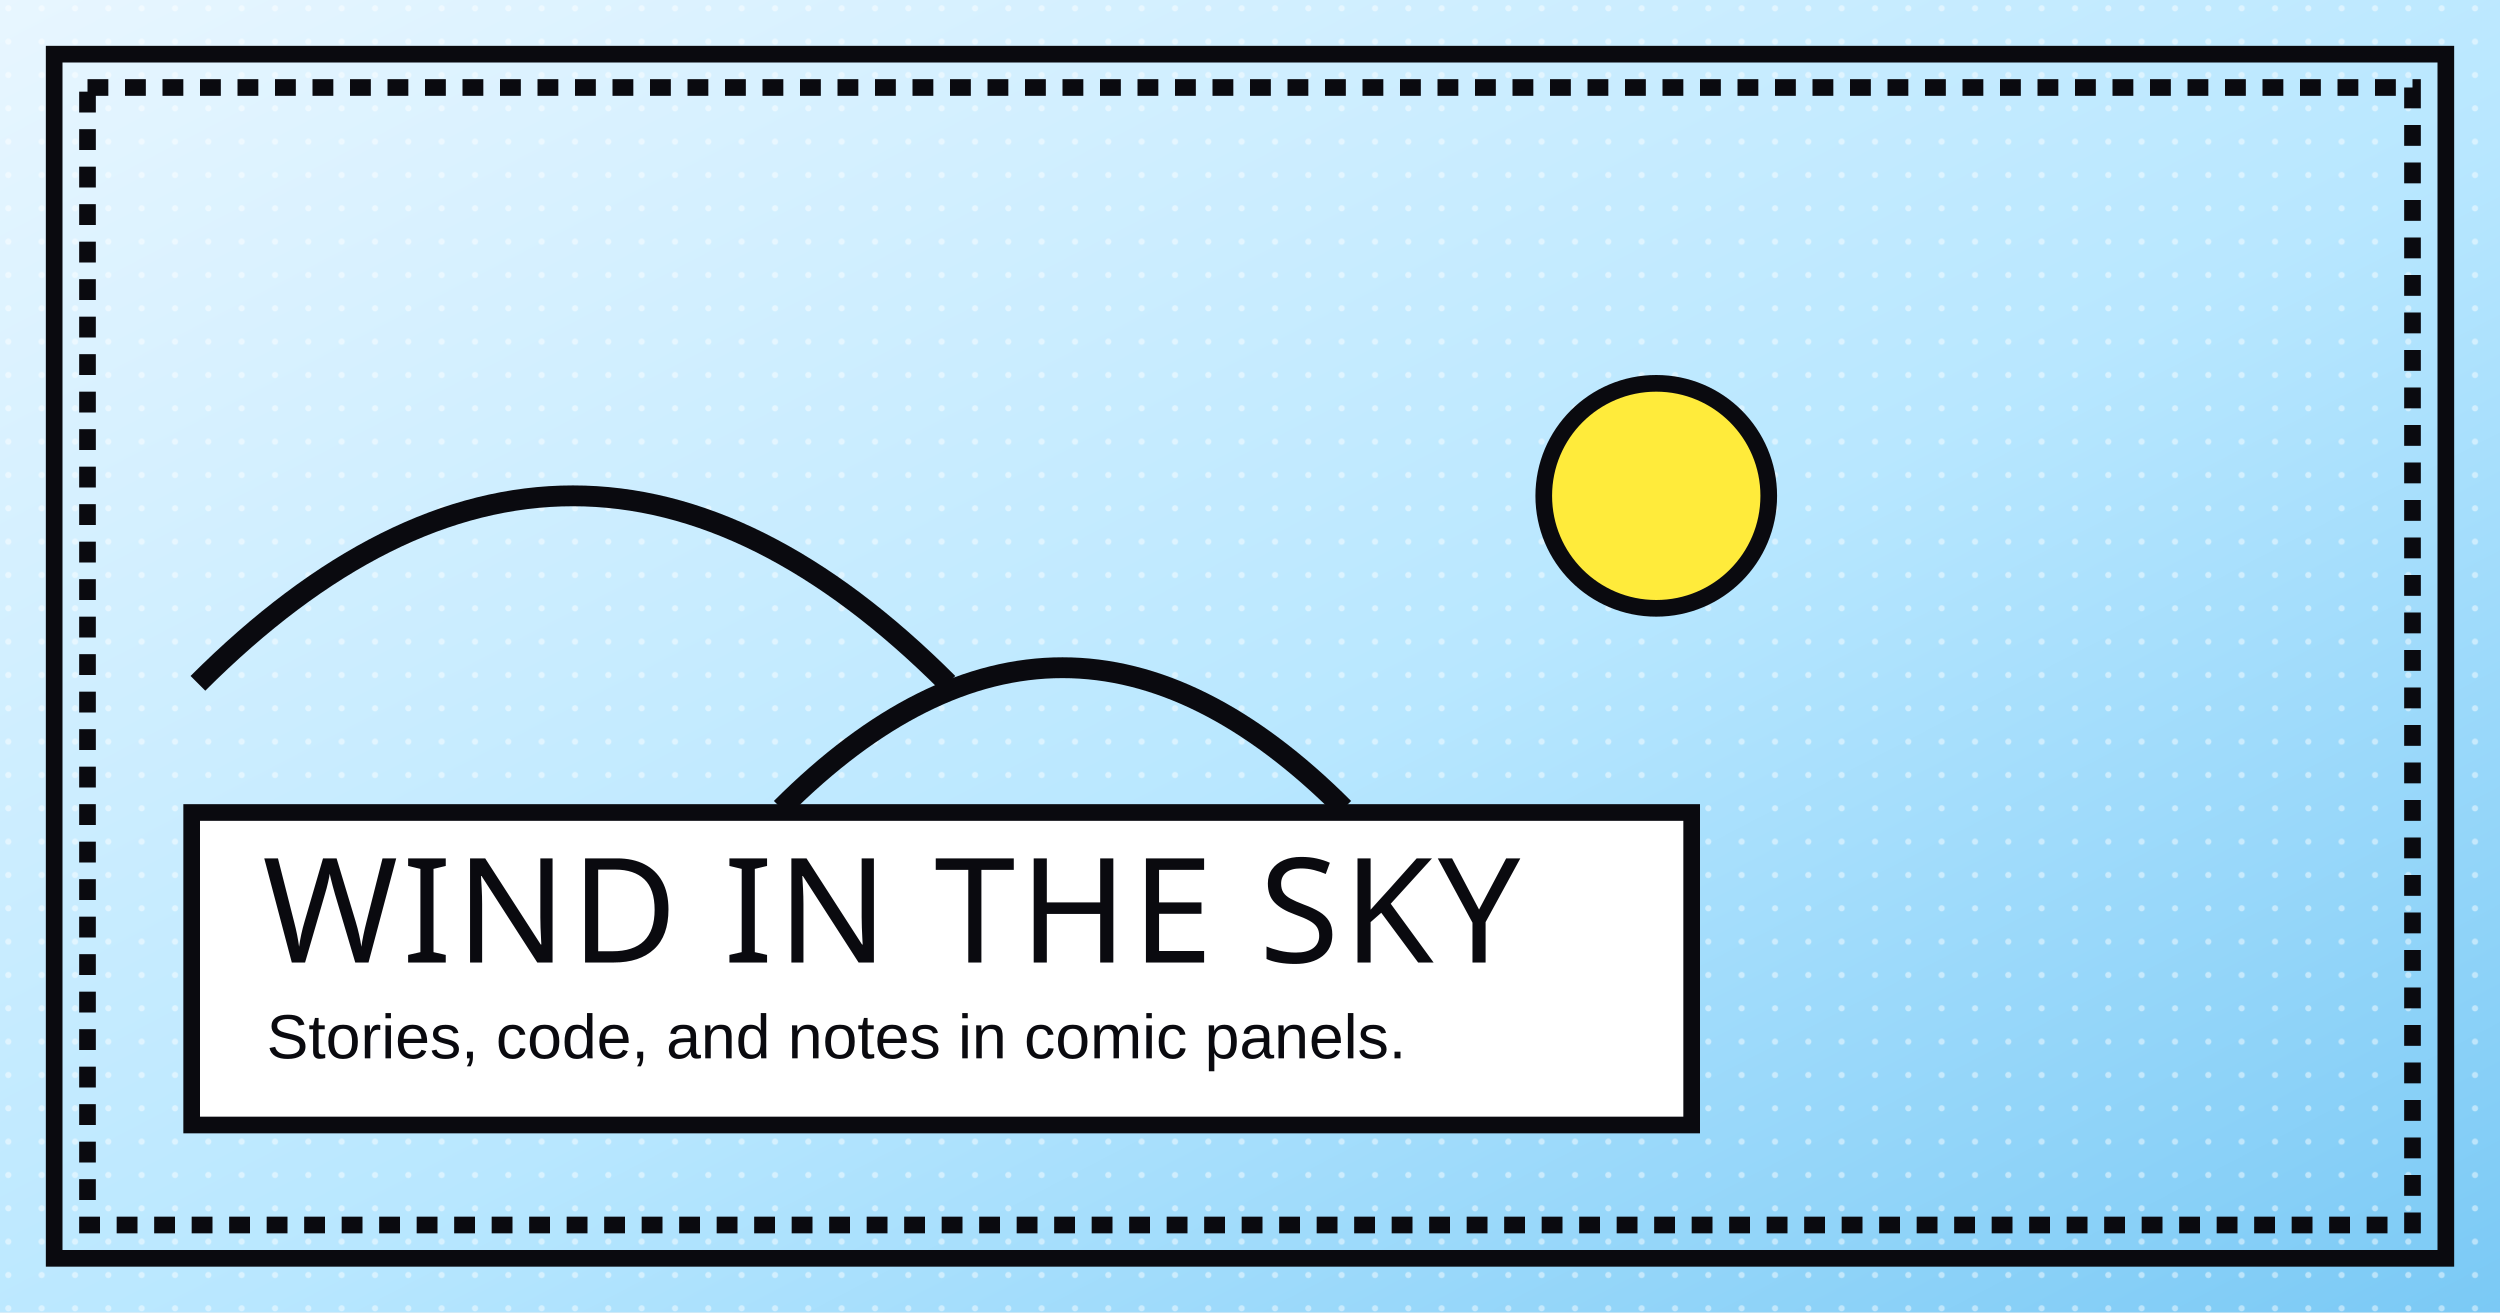
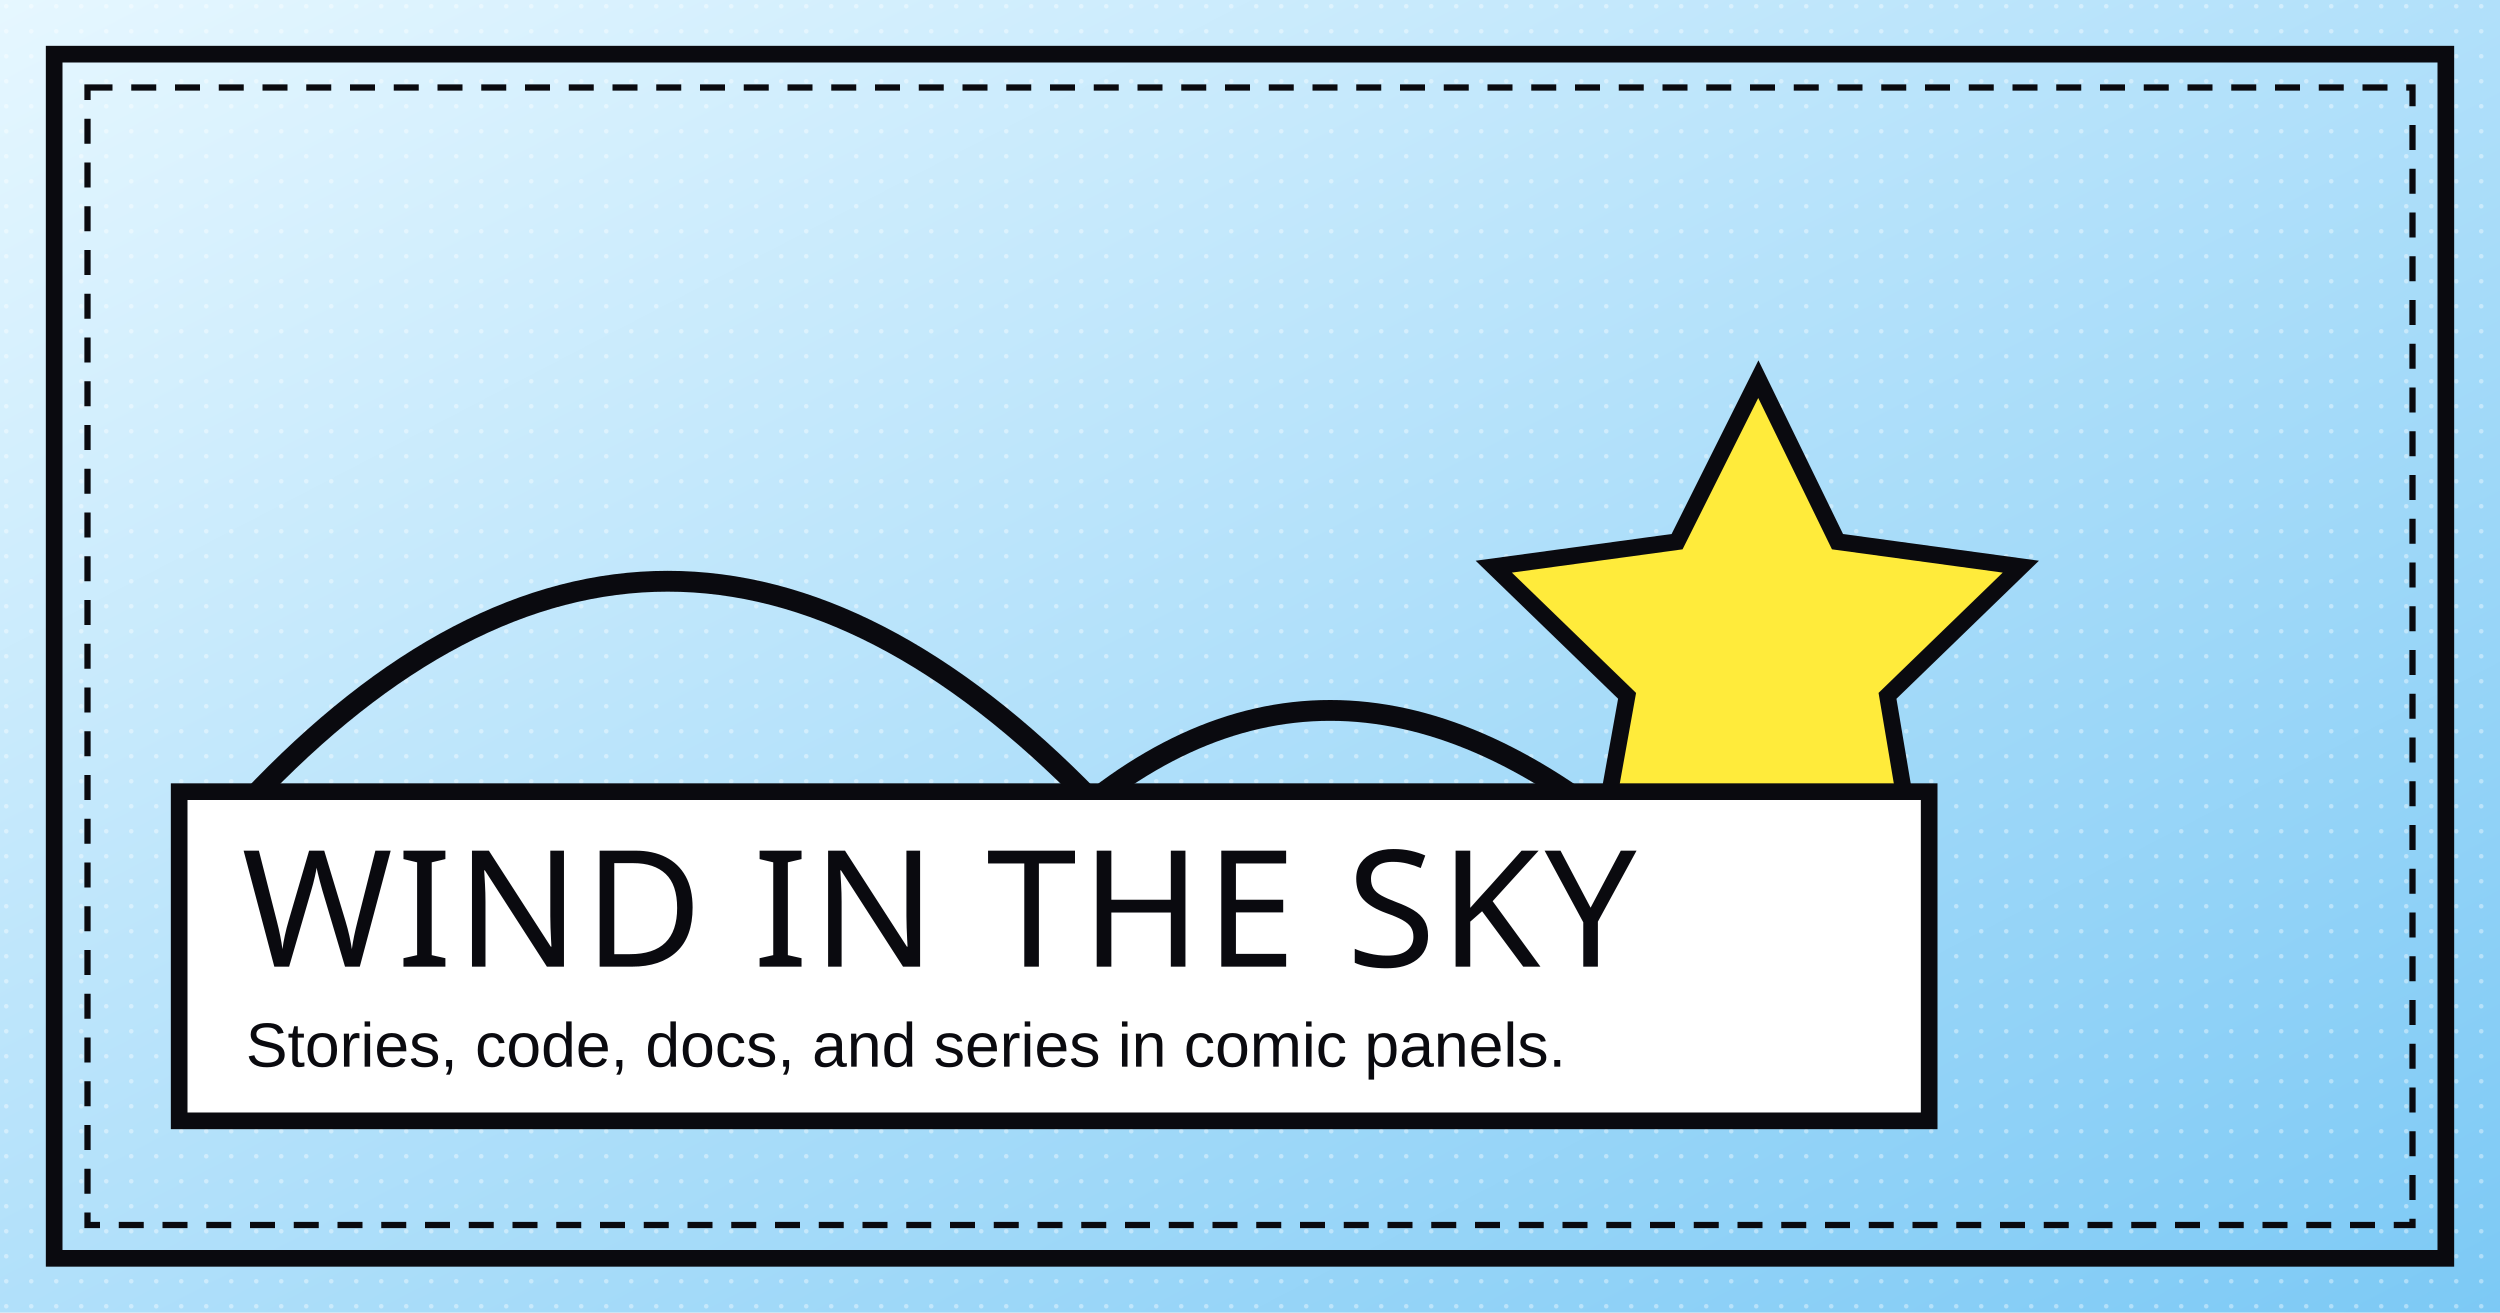
<svg xmlns="http://www.w3.org/2000/svg" width="1200" height="630" viewBox="0 0 1200 630" role="img" aria-labelledby="t d">
  <defs>
-     <linearGradient id="bg" x1="0" y1="0" x2="1" y2="1">
-       <stop offset="0%" stop-color="#e8f6ff" />
-       <stop offset="55%" stop-color="#b8e7ff" />
-       <stop offset="100%" stop-color="#7ac9f5" />
+     <linearGradient id="sky" x1="0" y1="0" x2="1" y2="1">
+       <stop offset="0" stop-color="#e6f7ff" />
+       <stop offset="1" stop-color="#7cc9f5" />
    </linearGradient>
-     <pattern id="dots" width="16" height="16" patternUnits="userSpaceOnUse">
-       <circle cx="4" cy="4" r="1.5" fill="#ffffff" fill-opacity="0.45" />
+     <pattern id="dot" width="12" height="12" patternUnits="userSpaceOnUse">
+       <circle cx="3" cy="3" r="1.1" fill="#ffffff" fill-opacity="0.38" />
    </pattern>
  </defs>
-   <rect width="1200" height="630" fill="url(#bg)" />
-   <rect width="1200" height="630" fill="url(#dots)" />
-   <g fill="none" stroke="#0a0a0f" stroke-width="8">
-     <rect x="26" y="26" width="1148" height="578" />
-     <rect x="42" y="42" width="1116" height="546" stroke-dasharray="10 8" />
+   <rect width="1200" height="630" fill="url(#sky)" />
+   <rect width="1200" height="630" fill="url(#dot)" />
+   <rect x="26" y="26" width="1148" height="578" fill="none" stroke="#0a0a0f" stroke-width="8" />
+   <rect x="42" y="42" width="1116" height="546" fill="none" stroke="#0a0a0f" stroke-dasharray="12 9" stroke-width="3" />
+   <g transform="translate(84 86)">
+     <path d="M36 298c132-140 268-140 404 0" fill="none" stroke="#0a0a0f" stroke-width="10" />
+     <path d="M418 318c88-84 182-84 282 0" fill="none" stroke="#0a0a0f" stroke-width="10" />
+     <path d="M760 96l38 78 88 12-64 62 15 89-77-41-79 41 16-89-64-62 88-12z" fill="#ffeb3b" stroke="#0a0a0f" stroke-width="8" />
  </g>
-   <g transform="translate(95 118)">
-     <path d="M0 210c120-120 240-120 360 0" stroke="#0a0a0f" stroke-width="10" fill="none" />
-     <path d="M280 270c90-90 180-90 270 0" stroke="#0a0a0f" stroke-width="10" fill="none" />
-     <circle cx="700" cy="120" r="54" fill="#ffeb3b" stroke="#0a0a0f" stroke-width="8" />
-   </g>
-   <g transform="translate(92 390)">
-     <rect x="0" y="0" width="720" height="150" fill="#ffffff" stroke="#0a0a0f" stroke-width="8" />
-     <text x="34" y="72" font-family="Bangers, Impact, sans-serif" font-size="70" fill="#0a0a0f" letter-spacing="2">WIND IN THE SKY</text>
-     <text x="36" y="118" font-family="Comic Neue, Arial, sans-serif" font-size="30" fill="#0a0a0f">Stories, code, and notes in comic panels.</text>
+   <g transform="translate(86 380)">
+     <rect width="840" height="158" fill="#ffffff" stroke="#0a0a0f" stroke-width="8" />
+     <text x="30" y="84" font-family="Bangers, Impact, sans-serif" font-size="78" fill="#0a0a0f" letter-spacing="2">WIND IN THE SKY</text>
+     <text x="32" y="132" font-family="Comic Neue, Arial, sans-serif" font-size="30" fill="#0a0a0f">Stories, code, docs, and series in comic panels.</text>
  </g>
</svg>
